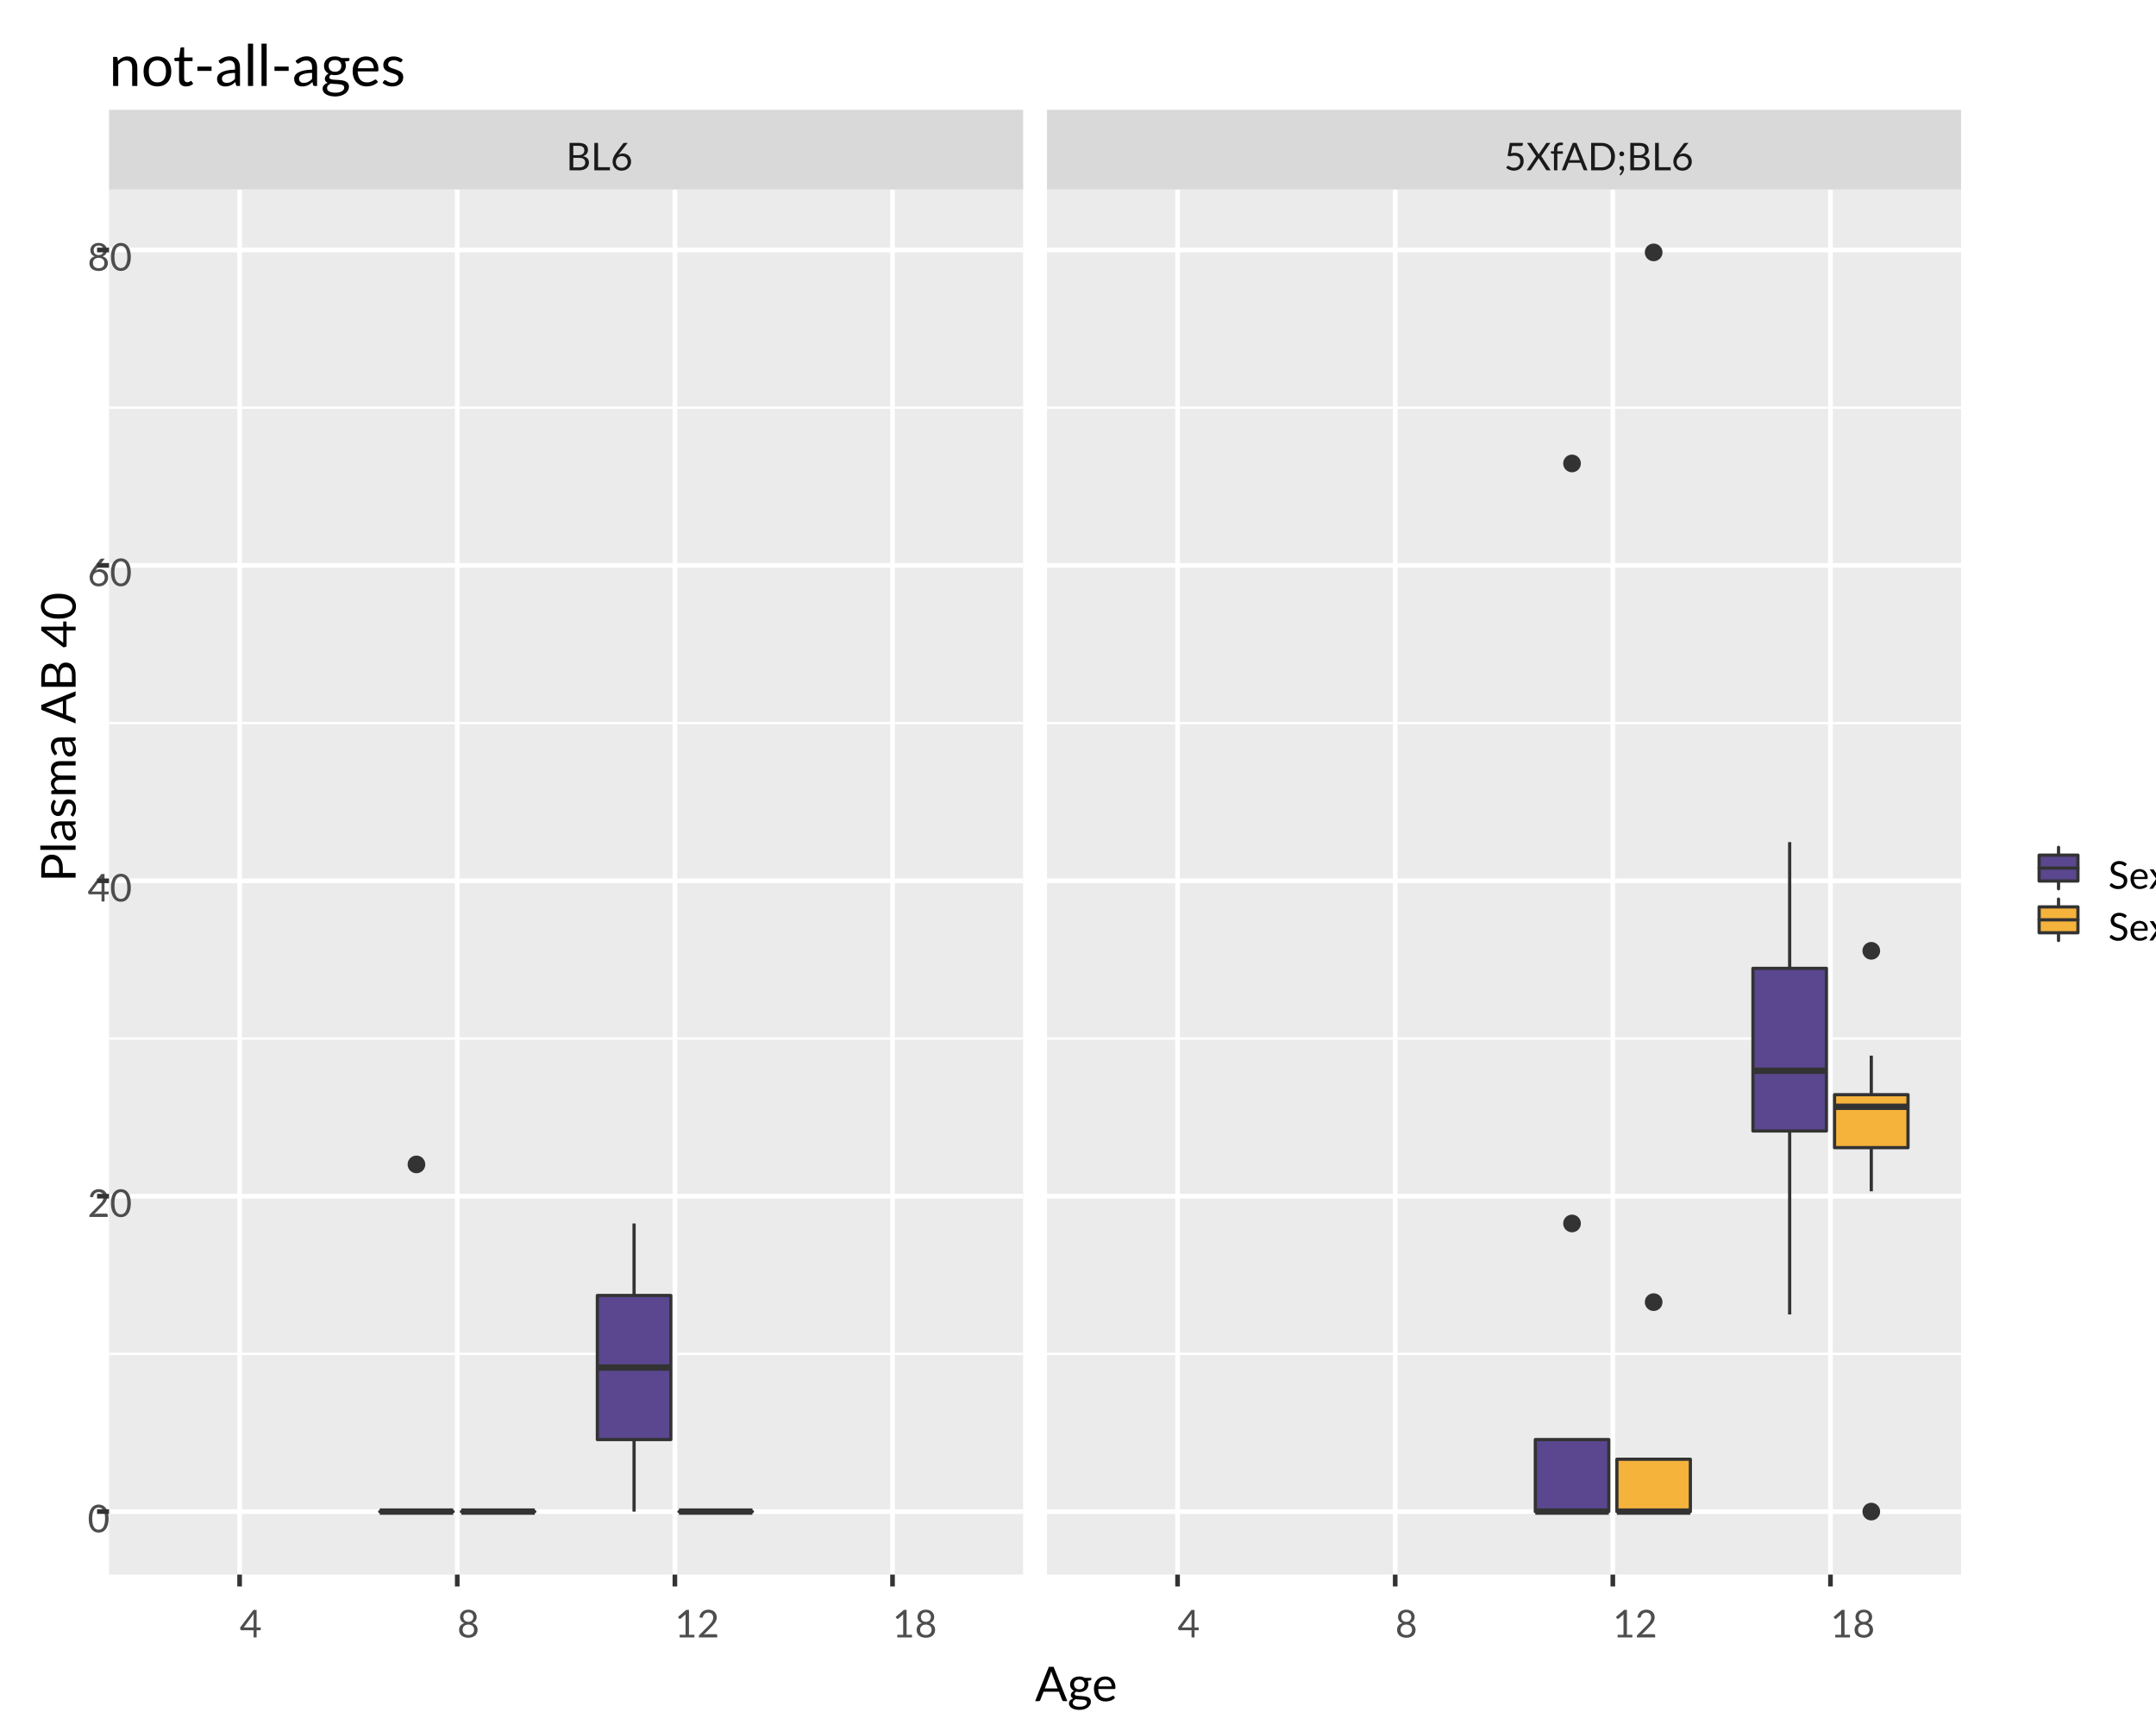
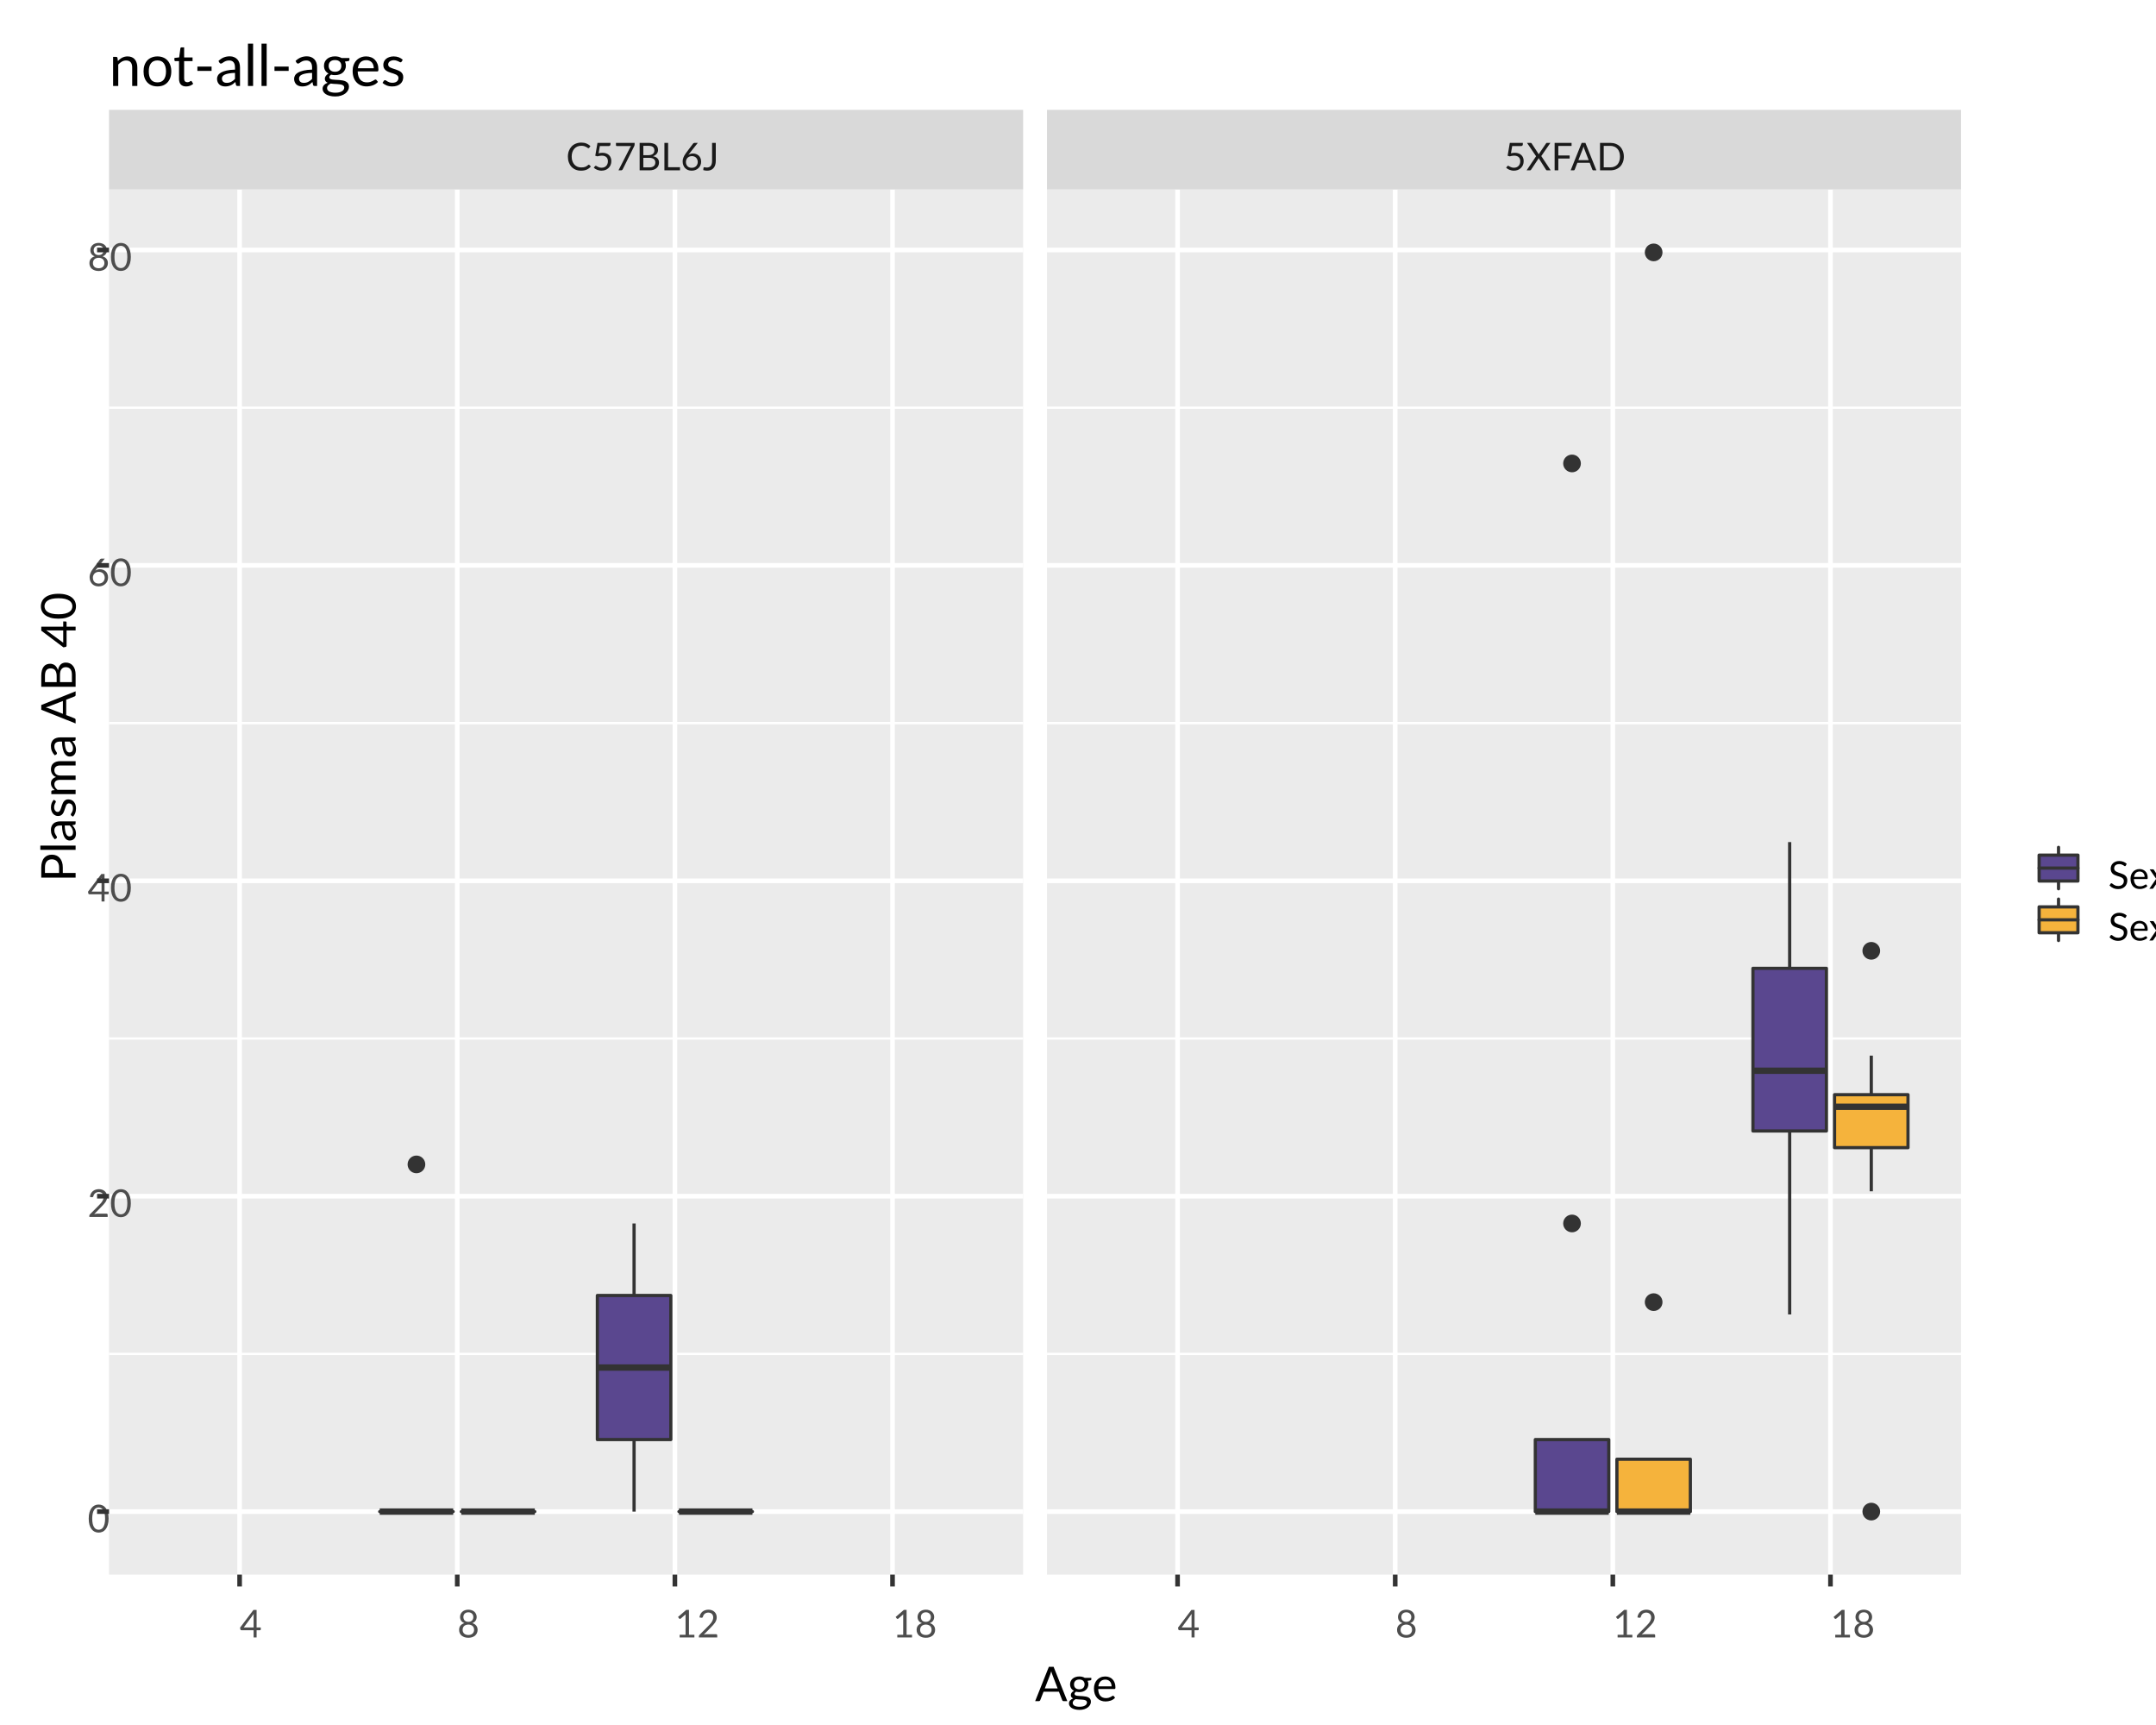
<svg xmlns="http://www.w3.org/2000/svg" viewBox="0 0 720.00 576.00">
  <defs>
    <style type="text/css">
    line, polyline, polygon, path, rect, circle {
      fill: none;
      stroke: #000000;
      stroke-linecap: round;
      stroke-linejoin: round;
      stroke-miterlimit: 10.00;
    }
  </style>
  </defs>
  <rect width="100%" height="100%" style="stroke: none; fill: #FFFFFF;" />
  <rect x="0.00" y="0.00" width="720.00" height="576.00" style="stroke-width: 1.55; stroke: #FFFFFF; fill: #FFFFFF;" />
  <defs>
    <clipPath id="cpMzYuNDF8MzQxLjY3fDUyNS43N3w2My4yNQ==">
      <rect x="36.41" y="63.25" width="305.26" height="462.52" />
    </clipPath>
  </defs>
  <rect x="36.41" y="63.25" width="305.26" height="462.52" style="stroke-width: 1.55; stroke: none; fill: #EBEBEB;" clip-path="url(#cpMzYuNDF8MzQxLjY3fDUyNS43N3w2My4yNQ==)" />
  <polyline points="36.41,452.08 341.67,452.08 " style="stroke-width: 0.78; stroke: #FFFFFF; stroke-linecap: butt;" clip-path="url(#cpMzYuNDF8MzQxLjY3fDUyNS43N3w2My4yNQ==)" />
  <polyline points="36.41,346.77 341.67,346.77 " style="stroke-width: 0.78; stroke: #FFFFFF; stroke-linecap: butt;" clip-path="url(#cpMzYuNDF8MzQxLjY3fDUyNS43N3w2My4yNQ==)" />
  <polyline points="36.41,241.45 341.67,241.45 " style="stroke-width: 0.78; stroke: #FFFFFF; stroke-linecap: butt;" clip-path="url(#cpMzYuNDF8MzQxLjY3fDUyNS43N3w2My4yNQ==)" />
  <polyline points="36.41,136.13 341.67,136.13 " style="stroke-width: 0.78; stroke: #FFFFFF; stroke-linecap: butt;" clip-path="url(#cpMzYuNDF8MzQxLjY3fDUyNS43N3w2My4yNQ==)" />
  <polyline points="36.41,504.74 341.67,504.74 " style="stroke-width: 1.55; stroke: #FFFFFF; stroke-linecap: butt;" clip-path="url(#cpMzYuNDF8MzQxLjY3fDUyNS43N3w2My4yNQ==)" />
  <polyline points="36.41,399.43 341.67,399.43 " style="stroke-width: 1.55; stroke: #FFFFFF; stroke-linecap: butt;" clip-path="url(#cpMzYuNDF8MzQxLjY3fDUyNS43N3w2My4yNQ==)" />
  <polyline points="36.41,294.11 341.67,294.11 " style="stroke-width: 1.55; stroke: #FFFFFF; stroke-linecap: butt;" clip-path="url(#cpMzYuNDF8MzQxLjY3fDUyNS43N3w2My4yNQ==)" />
  <polyline points="36.41,188.79 341.67,188.79 " style="stroke-width: 1.55; stroke: #FFFFFF; stroke-linecap: butt;" clip-path="url(#cpMzYuNDF8MzQxLjY3fDUyNS43N3w2My4yNQ==)" />
  <polyline points="36.41,83.47 341.67,83.47 " style="stroke-width: 1.55; stroke: #FFFFFF; stroke-linecap: butt;" clip-path="url(#cpMzYuNDF8MzQxLjY3fDUyNS43N3w2My4yNQ==)" />
  <polyline points="80.02,525.77 80.02,63.25 " style="stroke-width: 1.55; stroke: #FFFFFF; stroke-linecap: butt;" clip-path="url(#cpMzYuNDF8MzQxLjY3fDUyNS43N3w2My4yNQ==)" />
  <polyline points="152.70,525.77 152.70,63.25 " style="stroke-width: 1.55; stroke: #FFFFFF; stroke-linecap: butt;" clip-path="url(#cpMzYuNDF8MzQxLjY3fDUyNS43N3w2My4yNQ==)" />
  <polyline points="225.38,525.77 225.38,63.25 " style="stroke-width: 1.55; stroke: #FFFFFF; stroke-linecap: butt;" clip-path="url(#cpMzYuNDF8MzQxLjY3fDUyNS43N3w2My4yNQ==)" />
  <polyline points="298.06,525.77 298.06,63.25 " style="stroke-width: 1.55; stroke: #FFFFFF; stroke-linecap: butt;" clip-path="url(#cpMzYuNDF8MzQxLjY3fDUyNS43N3w2My4yNQ==)" />
  <circle cx="139.07" cy="388.81" r="1.95pt" style="stroke-width: 0.71; stroke: #333333; fill: #333333;" clip-path="url(#cpMzYuNDF8MzQxLjY3fDUyNS43N3w2My4yNQ==)" />
  <line x1="139.07" y1="504.74" x2="139.07" y2="504.74" style="stroke-width: 1.07; stroke: #333333; stroke-linecap: butt;" clip-path="url(#cpMzYuNDF8MzQxLjY3fDUyNS43N3w2My4yNQ==)" />
  <line x1="139.07" y1="504.74" x2="139.07" y2="504.74" style="stroke-width: 1.07; stroke: #333333; stroke-linecap: butt;" clip-path="url(#cpMzYuNDF8MzQxLjY3fDUyNS43N3w2My4yNQ==)" />
  <polygon points="126.81,504.74 126.81,504.74 151.34,504.74 151.34,504.74 126.81,504.74 " style="stroke-width: 1.07; stroke: #333333; fill: #5A478F;" clip-path="url(#cpMzYuNDF8MzQxLjY3fDUyNS43N3w2My4yNQ==)" />
  <line x1="126.81" y1="504.74" x2="151.34" y2="504.74" style="stroke-width: 2.13; stroke: #333333; stroke-linecap: butt;" clip-path="url(#cpMzYuNDF8MzQxLjY3fDUyNS43N3w2My4yNQ==)" />
  <line x1="166.33" y1="504.74" x2="166.33" y2="504.74" style="stroke-width: 1.07; stroke: #333333; stroke-linecap: butt;" clip-path="url(#cpMzYuNDF8MzQxLjY3fDUyNS43N3w2My4yNQ==)" />
  <line x1="166.33" y1="504.74" x2="166.33" y2="504.74" style="stroke-width: 1.07; stroke: #333333; stroke-linecap: butt;" clip-path="url(#cpMzYuNDF8MzQxLjY3fDUyNS43N3w2My4yNQ==)" />
  <polygon points="154.06,504.74 154.06,504.74 178.59,504.74 178.59,504.74 154.06,504.74 " style="stroke-width: 1.07; stroke: #333333; fill: #F5B33C;" clip-path="url(#cpMzYuNDF8MzQxLjY3fDUyNS43N3w2My4yNQ==)" />
  <line x1="154.06" y1="504.74" x2="178.59" y2="504.74" style="stroke-width: 2.13; stroke: #333333; stroke-linecap: butt;" clip-path="url(#cpMzYuNDF8MzQxLjY3fDUyNS43N3w2My4yNQ==)" />
  <line x1="211.75" y1="432.58" x2="211.75" y2="408.53" style="stroke-width: 1.07; stroke: #333333; stroke-linecap: butt;" clip-path="url(#cpMzYuNDF8MzQxLjY3fDUyNS43N3w2My4yNQ==)" />
  <line x1="211.75" y1="480.69" x2="211.75" y2="504.74" style="stroke-width: 1.07; stroke: #333333; stroke-linecap: butt;" clip-path="url(#cpMzYuNDF8MzQxLjY3fDUyNS43N3w2My4yNQ==)" />
  <polygon points="199.49,432.58 199.49,480.69 224.02,480.69 224.02,432.58 199.49,432.58 " style="stroke-width: 1.07; stroke: #333333; fill: #5A478F;" clip-path="url(#cpMzYuNDF8MzQxLjY3fDUyNS43N3w2My4yNQ==)" />
  <line x1="199.49" y1="456.64" x2="224.02" y2="456.64" style="stroke-width: 2.13; stroke: #333333; stroke-linecap: butt;" clip-path="url(#cpMzYuNDF8MzQxLjY3fDUyNS43N3w2My4yNQ==)" />
  <line x1="239.01" y1="504.74" x2="239.01" y2="504.74" style="stroke-width: 1.07; stroke: #333333; stroke-linecap: butt;" clip-path="url(#cpMzYuNDF8MzQxLjY3fDUyNS43N3w2My4yNQ==)" />
  <line x1="239.01" y1="504.74" x2="239.01" y2="504.74" style="stroke-width: 1.07; stroke: #333333; stroke-linecap: butt;" clip-path="url(#cpMzYuNDF8MzQxLjY3fDUyNS43N3w2My4yNQ==)" />
  <polygon points="226.74,504.74 226.74,504.74 251.27,504.74 251.27,504.74 226.74,504.74 " style="stroke-width: 1.07; stroke: #333333; fill: #F5B33C;" clip-path="url(#cpMzYuNDF8MzQxLjY3fDUyNS43N3w2My4yNQ==)" />
  <line x1="226.74" y1="504.74" x2="251.27" y2="504.74" style="stroke-width: 2.13; stroke: #333333; stroke-linecap: butt;" clip-path="url(#cpMzYuNDF8MzQxLjY3fDUyNS43N3w2My4yNQ==)" />
  <defs>
    <clipPath id="cpMC4wMHw3MjAuMDB8NTc2LjAwfDAuMDA=">
      <rect x="0.00" y="0.00" width="720.00" height="576.00" />
    </clipPath>
  </defs>
  <defs>
    <clipPath id="cpMzQ5LjY0fDY1NC45MHw1MjUuNzd8NjMuMjU=">
      <rect x="349.64" y="63.25" width="305.26" height="462.52" />
    </clipPath>
  </defs>
  <rect x="349.64" y="63.25" width="305.26" height="462.52" style="stroke-width: 1.55; stroke: none; fill: #EBEBEB;" clip-path="url(#cpMzQ5LjY0fDY1NC45MHw1MjUuNzd8NjMuMjU=)" />
  <polyline points="349.64,452.08 654.90,452.08 " style="stroke-width: 0.78; stroke: #FFFFFF; stroke-linecap: butt;" clip-path="url(#cpMzQ5LjY0fDY1NC45MHw1MjUuNzd8NjMuMjU=)" />
  <polyline points="349.64,346.77 654.90,346.77 " style="stroke-width: 0.78; stroke: #FFFFFF; stroke-linecap: butt;" clip-path="url(#cpMzQ5LjY0fDY1NC45MHw1MjUuNzd8NjMuMjU=)" />
  <polyline points="349.64,241.45 654.90,241.45 " style="stroke-width: 0.78; stroke: #FFFFFF; stroke-linecap: butt;" clip-path="url(#cpMzQ5LjY0fDY1NC45MHw1MjUuNzd8NjMuMjU=)" />
  <polyline points="349.64,136.13 654.90,136.13 " style="stroke-width: 0.78; stroke: #FFFFFF; stroke-linecap: butt;" clip-path="url(#cpMzQ5LjY0fDY1NC45MHw1MjUuNzd8NjMuMjU=)" />
  <polyline points="349.64,504.74 654.90,504.74 " style="stroke-width: 1.55; stroke: #FFFFFF; stroke-linecap: butt;" clip-path="url(#cpMzQ5LjY0fDY1NC45MHw1MjUuNzd8NjMuMjU=)" />
  <polyline points="349.64,399.43 654.90,399.43 " style="stroke-width: 1.55; stroke: #FFFFFF; stroke-linecap: butt;" clip-path="url(#cpMzQ5LjY0fDY1NC45MHw1MjUuNzd8NjMuMjU=)" />
  <polyline points="349.64,294.11 654.90,294.11 " style="stroke-width: 1.55; stroke: #FFFFFF; stroke-linecap: butt;" clip-path="url(#cpMzQ5LjY0fDY1NC45MHw1MjUuNzd8NjMuMjU=)" />
  <polyline points="349.64,188.79 654.90,188.79 " style="stroke-width: 1.55; stroke: #FFFFFF; stroke-linecap: butt;" clip-path="url(#cpMzQ5LjY0fDY1NC45MHw1MjUuNzd8NjMuMjU=)" />
  <polyline points="349.64,83.47 654.90,83.47 " style="stroke-width: 1.55; stroke: #FFFFFF; stroke-linecap: butt;" clip-path="url(#cpMzQ5LjY0fDY1NC45MHw1MjUuNzd8NjMuMjU=)" />
  <polyline points="393.25,525.77 393.25,63.25 " style="stroke-width: 1.55; stroke: #FFFFFF; stroke-linecap: butt;" clip-path="url(#cpMzQ5LjY0fDY1NC45MHw1MjUuNzd8NjMuMjU=)" />
  <polyline points="465.93,525.77 465.93,63.25 " style="stroke-width: 1.55; stroke: #FFFFFF; stroke-linecap: butt;" clip-path="url(#cpMzQ5LjY0fDY1NC45MHw1MjUuNzd8NjMuMjU=)" />
  <polyline points="538.61,525.77 538.61,63.25 " style="stroke-width: 1.55; stroke: #FFFFFF; stroke-linecap: butt;" clip-path="url(#cpMzQ5LjY0fDY1NC45MHw1MjUuNzd8NjMuMjU=)" />
  <polyline points="611.29,525.77 611.29,63.25 " style="stroke-width: 1.55; stroke: #FFFFFF; stroke-linecap: butt;" clip-path="url(#cpMzQ5LjY0fDY1NC45MHw1MjUuNzd8NjMuMjU=)" />
  <circle cx="524.98" cy="408.53" r="1.95pt" style="stroke-width: 0.71; stroke: #333333; fill: #333333;" clip-path="url(#cpMzQ5LjY0fDY1NC45MHw1MjUuNzd8NjMuMjU=)" />
  <circle cx="524.98" cy="154.75" r="1.95pt" style="stroke-width: 0.71; stroke: #333333; fill: #333333;" clip-path="url(#cpMzQ5LjY0fDY1NC45MHw1MjUuNzd8NjMuMjU=)" />
  <line x1="524.98" y1="480.69" x2="524.98" y2="480.69" style="stroke-width: 1.07; stroke: #333333; stroke-linecap: butt;" clip-path="url(#cpMzQ5LjY0fDY1NC45MHw1MjUuNzd8NjMuMjU=)" />
  <line x1="524.98" y1="504.74" x2="524.98" y2="504.74" style="stroke-width: 1.07; stroke: #333333; stroke-linecap: butt;" clip-path="url(#cpMzQ5LjY0fDY1NC45MHw1MjUuNzd8NjMuMjU=)" />
  <polygon points="512.72,480.69 512.72,504.74 537.25,504.74 537.25,480.69 512.72,480.69 " style="stroke-width: 1.07; stroke: #333333; fill: #5A478F;" clip-path="url(#cpMzQ5LjY0fDY1NC45MHw1MjUuNzd8NjMuMjU=)" />
  <line x1="512.72" y1="504.74" x2="537.25" y2="504.74" style="stroke-width: 2.13; stroke: #333333; stroke-linecap: butt;" clip-path="url(#cpMzQ5LjY0fDY1NC45MHw1MjUuNzd8NjMuMjU=)" />
  <circle cx="552.24" cy="434.80" r="1.95pt" style="stroke-width: 0.71; stroke: #333333; fill: #333333;" clip-path="url(#cpMzQ5LjY0fDY1NC45MHw1MjUuNzd8NjMuMjU=)" />
  <circle cx="552.24" cy="84.28" r="1.95pt" style="stroke-width: 0.71; stroke: #333333; fill: #333333;" clip-path="url(#cpMzQ5LjY0fDY1NC45MHw1MjUuNzd8NjMuMjU=)" />
  <line x1="552.24" y1="487.26" x2="552.24" y2="487.26" style="stroke-width: 1.07; stroke: #333333; stroke-linecap: butt;" clip-path="url(#cpMzQ5LjY0fDY1NC45MHw1MjUuNzd8NjMuMjU=)" />
  <line x1="552.24" y1="504.74" x2="552.24" y2="504.74" style="stroke-width: 1.07; stroke: #333333; stroke-linecap: butt;" clip-path="url(#cpMzQ5LjY0fDY1NC45MHw1MjUuNzd8NjMuMjU=)" />
  <polygon points="539.97,487.26 539.97,504.74 564.50,504.74 564.50,487.26 539.97,487.26 " style="stroke-width: 1.07; stroke: #333333; fill: #F5B33C;" clip-path="url(#cpMzQ5LjY0fDY1NC45MHw1MjUuNzd8NjMuMjU=)" />
  <line x1="539.97" y1="504.74" x2="564.50" y2="504.74" style="stroke-width: 2.13; stroke: #333333; stroke-linecap: butt;" clip-path="url(#cpMzQ5LjY0fDY1NC45MHw1MjUuNzd8NjMuMjU=)" />
  <line x1="597.66" y1="323.34" x2="597.66" y2="281.18" style="stroke-width: 1.07; stroke: #333333; stroke-linecap: butt;" clip-path="url(#cpMzQ5LjY0fDY1NC45MHw1MjUuNzd8NjMuMjU=)" />
  <line x1="597.66" y1="377.64" x2="597.66" y2="438.92" style="stroke-width: 1.07; stroke: #333333; stroke-linecap: butt;" clip-path="url(#cpMzQ5LjY0fDY1NC45MHw1MjUuNzd8NjMuMjU=)" />
  <polygon points="585.40,323.34 585.40,377.64 609.93,377.64 609.93,323.34 585.40,323.34 " style="stroke-width: 1.07; stroke: #333333; fill: #5A478F;" clip-path="url(#cpMzQ5LjY0fDY1NC45MHw1MjUuNzd8NjMuMjU=)" />
  <line x1="585.40" y1="357.53" x2="609.93" y2="357.53" style="stroke-width: 2.13; stroke: #333333; stroke-linecap: butt;" clip-path="url(#cpMzQ5LjY0fDY1NC45MHw1MjUuNzd8NjMuMjU=)" />
  <circle cx="624.92" cy="504.74" r="1.95pt" style="stroke-width: 0.71; stroke: #333333; fill: #333333;" clip-path="url(#cpMzQ5LjY0fDY1NC45MHw1MjUuNzd8NjMuMjU=)" />
  <circle cx="624.92" cy="317.49" r="1.95pt" style="stroke-width: 0.71; stroke: #333333; fill: #333333;" clip-path="url(#cpMzQ5LjY0fDY1NC45MHw1MjUuNzd8NjMuMjU=)" />
  <line x1="624.92" y1="365.53" x2="624.92" y2="352.50" style="stroke-width: 1.07; stroke: #333333; stroke-linecap: butt;" clip-path="url(#cpMzQ5LjY0fDY1NC45MHw1MjUuNzd8NjMuMjU=)" />
  <line x1="624.92" y1="383.22" x2="624.92" y2="397.78" style="stroke-width: 1.07; stroke: #333333; stroke-linecap: butt;" clip-path="url(#cpMzQ5LjY0fDY1NC45MHw1MjUuNzd8NjMuMjU=)" />
  <polygon points="612.65,365.53 612.65,383.22 637.18,383.22 637.18,365.53 612.65,365.53 " style="stroke-width: 1.07; stroke: #333333; fill: #F5B33C;" clip-path="url(#cpMzQ5LjY0fDY1NC45MHw1MjUuNzd8NjMuMjU=)" />
  <line x1="612.65" y1="369.57" x2="637.18" y2="369.57" style="stroke-width: 2.13; stroke: #333333; stroke-linecap: butt;" clip-path="url(#cpMzQ5LjY0fDY1NC45MHw1MjUuNzd8NjMuMjU=)" />
  <defs>
    <clipPath id="cpMC4wMHw3MjAuMDB8NTc2LjAwfDAuMDA=">
      <rect x="0.00" y="0.00" width="720.00" height="576.00" />
    </clipPath>
  </defs>
  <defs>
    <clipPath id="cpMzYuNDF8MzQxLjY3fDYzLjI1fDM2LjY4">
      <rect x="36.41" y="36.68" width="305.26" height="26.58" />
    </clipPath>
  </defs>
  <rect x="36.41" y="36.68" width="305.26" height="26.58" style="stroke-width: 1.55; stroke: none; fill: #D9D9D9;" clip-path="url(#cpMzYuNDF8MzQxLjY3fDYzLjI1fDM2LjY4)" />
  <g clip-path="url(#cpMzYuNDF8MzQxLjY3fDYzLjI1fDM2LjY4)">
-     <text x="189.04" y="56.88" style="font-size: 12.80px; fill: #1A1A1A; font-family: Lato;" textLength="0.00px" lengthAdjust="spacingAndGlyphs">BL6</text>
+     <text x="189.04" y="56.88" style="font-size: 12.80px; fill: #1A1A1A; font-family: Lato;" textLength="0.00px" lengthAdjust="spacingAndGlyphs">C57BL6J</text>
  </g>
  <defs>
    <clipPath id="cpMC4wMHw3MjAuMDB8NTc2LjAwfDAuMDA=">
      <rect x="0.00" y="0.00" width="720.00" height="576.00" />
    </clipPath>
  </defs>
  <defs>
    <clipPath id="cpMzQ5LjY0fDY1NC45MHw2My4yNXwzNi42OA==">
      <rect x="349.64" y="36.68" width="305.26" height="26.58" />
    </clipPath>
  </defs>
  <rect x="349.64" y="36.68" width="305.26" height="26.58" style="stroke-width: 1.55; stroke: none; fill: #D9D9D9;" clip-path="url(#cpMzQ5LjY0fDY1NC45MHw2My4yNXwzNi42OA==)" />
  <g clip-path="url(#cpMzQ5LjY0fDY1NC45MHw2My4yNXwzNi42OA==)">
-     <text x="502.27" y="56.88" style="font-size: 12.80px; fill: #1A1A1A; font-family: Lato;" textLength="0.00px" lengthAdjust="spacingAndGlyphs">5XfAD;BL6</text>
+     <text x="502.27" y="56.88" style="font-size: 12.80px; fill: #1A1A1A; font-family: Lato;" textLength="0.00px" lengthAdjust="spacingAndGlyphs">5XFAD</text>
  </g>
  <defs>
    <clipPath id="cpMC4wMHw3MjAuMDB8NTc2LjAwfDAuMDA=">
      <rect x="0.00" y="0.00" width="720.00" height="576.00" />
    </clipPath>
  </defs>
  <polyline points="80.02,529.75 80.02,525.77 " style="stroke-width: 1.55; stroke: #333333; stroke-linecap: butt;" clip-path="url(#cpMC4wMHw3MjAuMDB8NTc2LjAwfDAuMDA=)" />
  <polyline points="152.70,529.75 152.70,525.77 " style="stroke-width: 1.55; stroke: #333333; stroke-linecap: butt;" clip-path="url(#cpMC4wMHw3MjAuMDB8NTc2LjAwfDAuMDA=)" />
  <polyline points="225.38,529.75 225.38,525.77 " style="stroke-width: 1.55; stroke: #333333; stroke-linecap: butt;" clip-path="url(#cpMC4wMHw3MjAuMDB8NTc2LjAwfDAuMDA=)" />
  <polyline points="298.06,529.75 298.06,525.77 " style="stroke-width: 1.55; stroke: #333333; stroke-linecap: butt;" clip-path="url(#cpMC4wMHw3MjAuMDB8NTc2LjAwfDAuMDA=)" />
  <g clip-path="url(#cpMC4wMHw3MjAuMDB8NTc2LjAwfDAuMDA=)">
    <text x="80.02" y="546.76" style="font-size: 12.80px; fill: #4D4D4D; font-family: Lato;" textLength="0.00px" lengthAdjust="spacingAndGlyphs">4</text>
  </g>
  <g clip-path="url(#cpMC4wMHw3MjAuMDB8NTc2LjAwfDAuMDA=)">
    <text x="152.70" y="546.76" style="font-size: 12.80px; fill: #4D4D4D; font-family: Lato;" textLength="0.00px" lengthAdjust="spacingAndGlyphs">8</text>
  </g>
  <g clip-path="url(#cpMC4wMHw3MjAuMDB8NTc2LjAwfDAuMDA=)">
    <text x="225.38" y="546.76" style="font-size: 12.80px; fill: #4D4D4D; font-family: Lato;" textLength="0.00px" lengthAdjust="spacingAndGlyphs">12</text>
  </g>
  <g clip-path="url(#cpMC4wMHw3MjAuMDB8NTc2LjAwfDAuMDA=)">
    <text x="298.06" y="546.76" style="font-size: 12.80px; fill: #4D4D4D; font-family: Lato;" textLength="0.00px" lengthAdjust="spacingAndGlyphs">18</text>
  </g>
  <polyline points="393.25,529.75 393.25,525.77 " style="stroke-width: 1.55; stroke: #333333; stroke-linecap: butt;" clip-path="url(#cpMC4wMHw3MjAuMDB8NTc2LjAwfDAuMDA=)" />
  <polyline points="465.93,529.75 465.93,525.77 " style="stroke-width: 1.55; stroke: #333333; stroke-linecap: butt;" clip-path="url(#cpMC4wMHw3MjAuMDB8NTc2LjAwfDAuMDA=)" />
  <polyline points="538.61,529.75 538.61,525.77 " style="stroke-width: 1.55; stroke: #333333; stroke-linecap: butt;" clip-path="url(#cpMC4wMHw3MjAuMDB8NTc2LjAwfDAuMDA=)" />
  <polyline points="611.29,529.75 611.29,525.77 " style="stroke-width: 1.55; stroke: #333333; stroke-linecap: butt;" clip-path="url(#cpMC4wMHw3MjAuMDB8NTc2LjAwfDAuMDA=)" />
  <g clip-path="url(#cpMC4wMHw3MjAuMDB8NTc2LjAwfDAuMDA=)">
    <text x="393.25" y="546.76" style="font-size: 12.80px; fill: #4D4D4D; font-family: Lato;" textLength="0.00px" lengthAdjust="spacingAndGlyphs">4</text>
  </g>
  <g clip-path="url(#cpMC4wMHw3MjAuMDB8NTc2LjAwfDAuMDA=)">
    <text x="465.93" y="546.76" style="font-size: 12.80px; fill: #4D4D4D; font-family: Lato;" textLength="0.00px" lengthAdjust="spacingAndGlyphs">8</text>
  </g>
  <g clip-path="url(#cpMC4wMHw3MjAuMDB8NTc2LjAwfDAuMDA=)">
    <text x="538.61" y="546.76" style="font-size: 12.80px; fill: #4D4D4D; font-family: Lato;" textLength="0.00px" lengthAdjust="spacingAndGlyphs">12</text>
  </g>
  <g clip-path="url(#cpMC4wMHw3MjAuMDB8NTc2LjAwfDAuMDA=)">
    <text x="611.29" y="546.76" style="font-size: 12.80px; fill: #4D4D4D; font-family: Lato;" textLength="0.00px" lengthAdjust="spacingAndGlyphs">18</text>
  </g>
  <g clip-path="url(#cpMC4wMHw3MjAuMDB8NTc2LjAwfDAuMDA=)">
    <text x="29.24" y="511.66" style="font-size: 12.80px; fill: #4D4D4D; font-family: Lato;" textLength="0.00px" lengthAdjust="spacingAndGlyphs">0</text>
  </g>
  <g clip-path="url(#cpMC4wMHw3MjAuMDB8NTc2LjAwfDAuMDA=)">
    <text x="29.24" y="406.34" style="font-size: 12.80px; fill: #4D4D4D; font-family: Lato;" textLength="0.00px" lengthAdjust="spacingAndGlyphs">20</text>
  </g>
  <g clip-path="url(#cpMC4wMHw3MjAuMDB8NTc2LjAwfDAuMDA=)">
    <text x="29.24" y="301.02" style="font-size: 12.80px; fill: #4D4D4D; font-family: Lato;" textLength="0.00px" lengthAdjust="spacingAndGlyphs">40</text>
  </g>
  <g clip-path="url(#cpMC4wMHw3MjAuMDB8NTc2LjAwfDAuMDA=)">
    <text x="29.24" y="195.70" style="font-size: 12.80px; fill: #4D4D4D; font-family: Lato;" textLength="0.00px" lengthAdjust="spacingAndGlyphs">60</text>
  </g>
  <g clip-path="url(#cpMC4wMHw3MjAuMDB8NTc2LjAwfDAuMDA=)">
    <text x="29.24" y="90.38" style="font-size: 12.80px; fill: #4D4D4D; font-family: Lato;" textLength="0.00px" lengthAdjust="spacingAndGlyphs">80</text>
  </g>
  <polyline points="32.42,504.74 36.41,504.74 " style="stroke-width: 1.55; stroke: #333333; stroke-linecap: butt;" clip-path="url(#cpMC4wMHw3MjAuMDB8NTc2LjAwfDAuMDA=)" />
  <polyline points="32.42,399.43 36.41,399.43 " style="stroke-width: 1.55; stroke: #333333; stroke-linecap: butt;" clip-path="url(#cpMC4wMHw3MjAuMDB8NTc2LjAwfDAuMDA=)" />
  <polyline points="32.42,294.11 36.41,294.11 " style="stroke-width: 1.55; stroke: #333333; stroke-linecap: butt;" clip-path="url(#cpMC4wMHw3MjAuMDB8NTc2LjAwfDAuMDA=)" />
  <polyline points="32.42,188.79 36.41,188.79 " style="stroke-width: 1.55; stroke: #333333; stroke-linecap: butt;" clip-path="url(#cpMC4wMHw3MjAuMDB8NTc2LjAwfDAuMDA=)" />
  <polyline points="32.42,83.47 36.41,83.47 " style="stroke-width: 1.55; stroke: #333333; stroke-linecap: butt;" clip-path="url(#cpMC4wMHw3MjAuMDB8NTc2LjAwfDAuMDA=)" />
  <g clip-path="url(#cpMC4wMHw3MjAuMDB8NTc2LjAwfDAuMDA=)">
    <text x="345.65" y="568.03" style="font-size: 16.00px; font-family: Lato;" textLength="0.00px" lengthAdjust="spacingAndGlyphs">Age</text>
  </g>
  <g clip-path="url(#cpMC4wMHw3MjAuMDB8NTc2LjAwfDAuMDA=)">
    <text transform="translate(25.25,294.51) rotate(-90)" style="font-size: 16.00px; font-family: Lato;" textLength="0.00px" lengthAdjust="spacingAndGlyphs">Plasma AB 40</text>
  </g>
  <rect x="670.84" y="265.27" width="41.19" height="58.47" style="stroke-width: 1.55; stroke: none; fill: #FFFFFF;" clip-path="url(#cpMC4wMHw3MjAuMDB8NTc2LjAwfDAuMDA=)" />
  <polyline points="687.45,296.77 687.45,294.18 " style="stroke-width: 1.07; stroke: #333333;" clip-path="url(#cpMC4wMHw3MjAuMDB8NTc2LjAwfDAuMDA=)" />
  <polyline points="687.45,285.54 687.45,282.94 " style="stroke-width: 1.07; stroke: #333333;" clip-path="url(#cpMC4wMHw3MjAuMDB8NTc2LjAwfDAuMDA=)" />
  <rect x="680.97" y="285.54" width="12.96" height="8.64" style="stroke-width: 1.07; stroke: #333333; fill: #5A478F;" clip-path="url(#cpMC4wMHw3MjAuMDB8NTc2LjAwfDAuMDA=)" />
  <polyline points="680.97,289.86 693.93,289.86 " style="stroke-width: 1.07; stroke: #333333;" clip-path="url(#cpMC4wMHw3MjAuMDB8NTc2LjAwfDAuMDA=)" />
  <polyline points="687.45,314.05 687.45,311.46 " style="stroke-width: 1.07; stroke: #333333;" clip-path="url(#cpMC4wMHw3MjAuMDB8NTc2LjAwfDAuMDA=)" />
  <polyline points="687.45,302.82 687.45,300.22 " style="stroke-width: 1.07; stroke: #333333;" clip-path="url(#cpMC4wMHw3MjAuMDB8NTc2LjAwfDAuMDA=)" />
  <rect x="680.97" y="302.82" width="12.96" height="8.64" style="stroke-width: 1.07; stroke: #333333; fill: #F5B33C;" clip-path="url(#cpMC4wMHw3MjAuMDB8NTc2LjAwfDAuMDA=)" />
  <polyline points="680.97,307.14 693.93,307.14 " style="stroke-width: 1.07; stroke: #333333;" clip-path="url(#cpMC4wMHw3MjAuMDB8NTc2LjAwfDAuMDA=)" />
  <g clip-path="url(#cpMC4wMHw3MjAuMDB8NTc2LjAwfDAuMDA=)">
    <text x="704.06" y="296.77" style="font-size: 12.80px; font-family: Lato;" textLength="0.00px" lengthAdjust="spacingAndGlyphs">Sex: Female</text>
  </g>
  <g clip-path="url(#cpMC4wMHw3MjAuMDB8NTc2LjAwfDAuMDA=)">
    <text x="704.06" y="314.05" style="font-size: 12.80px; font-family: Lato;" textLength="0.00px" lengthAdjust="spacingAndGlyphs">Sex: Male</text>
  </g>
  <g clip-path="url(#cpMC4wMHw3MjAuMDB8NTc2LjAwfDAuMDA=)">
    <text x="36.41" y="28.71" style="font-size: 19.20px; font-family: Lato;" textLength="0.00px" lengthAdjust="spacingAndGlyphs">not-all-ages</text>
  </g>
</svg>
